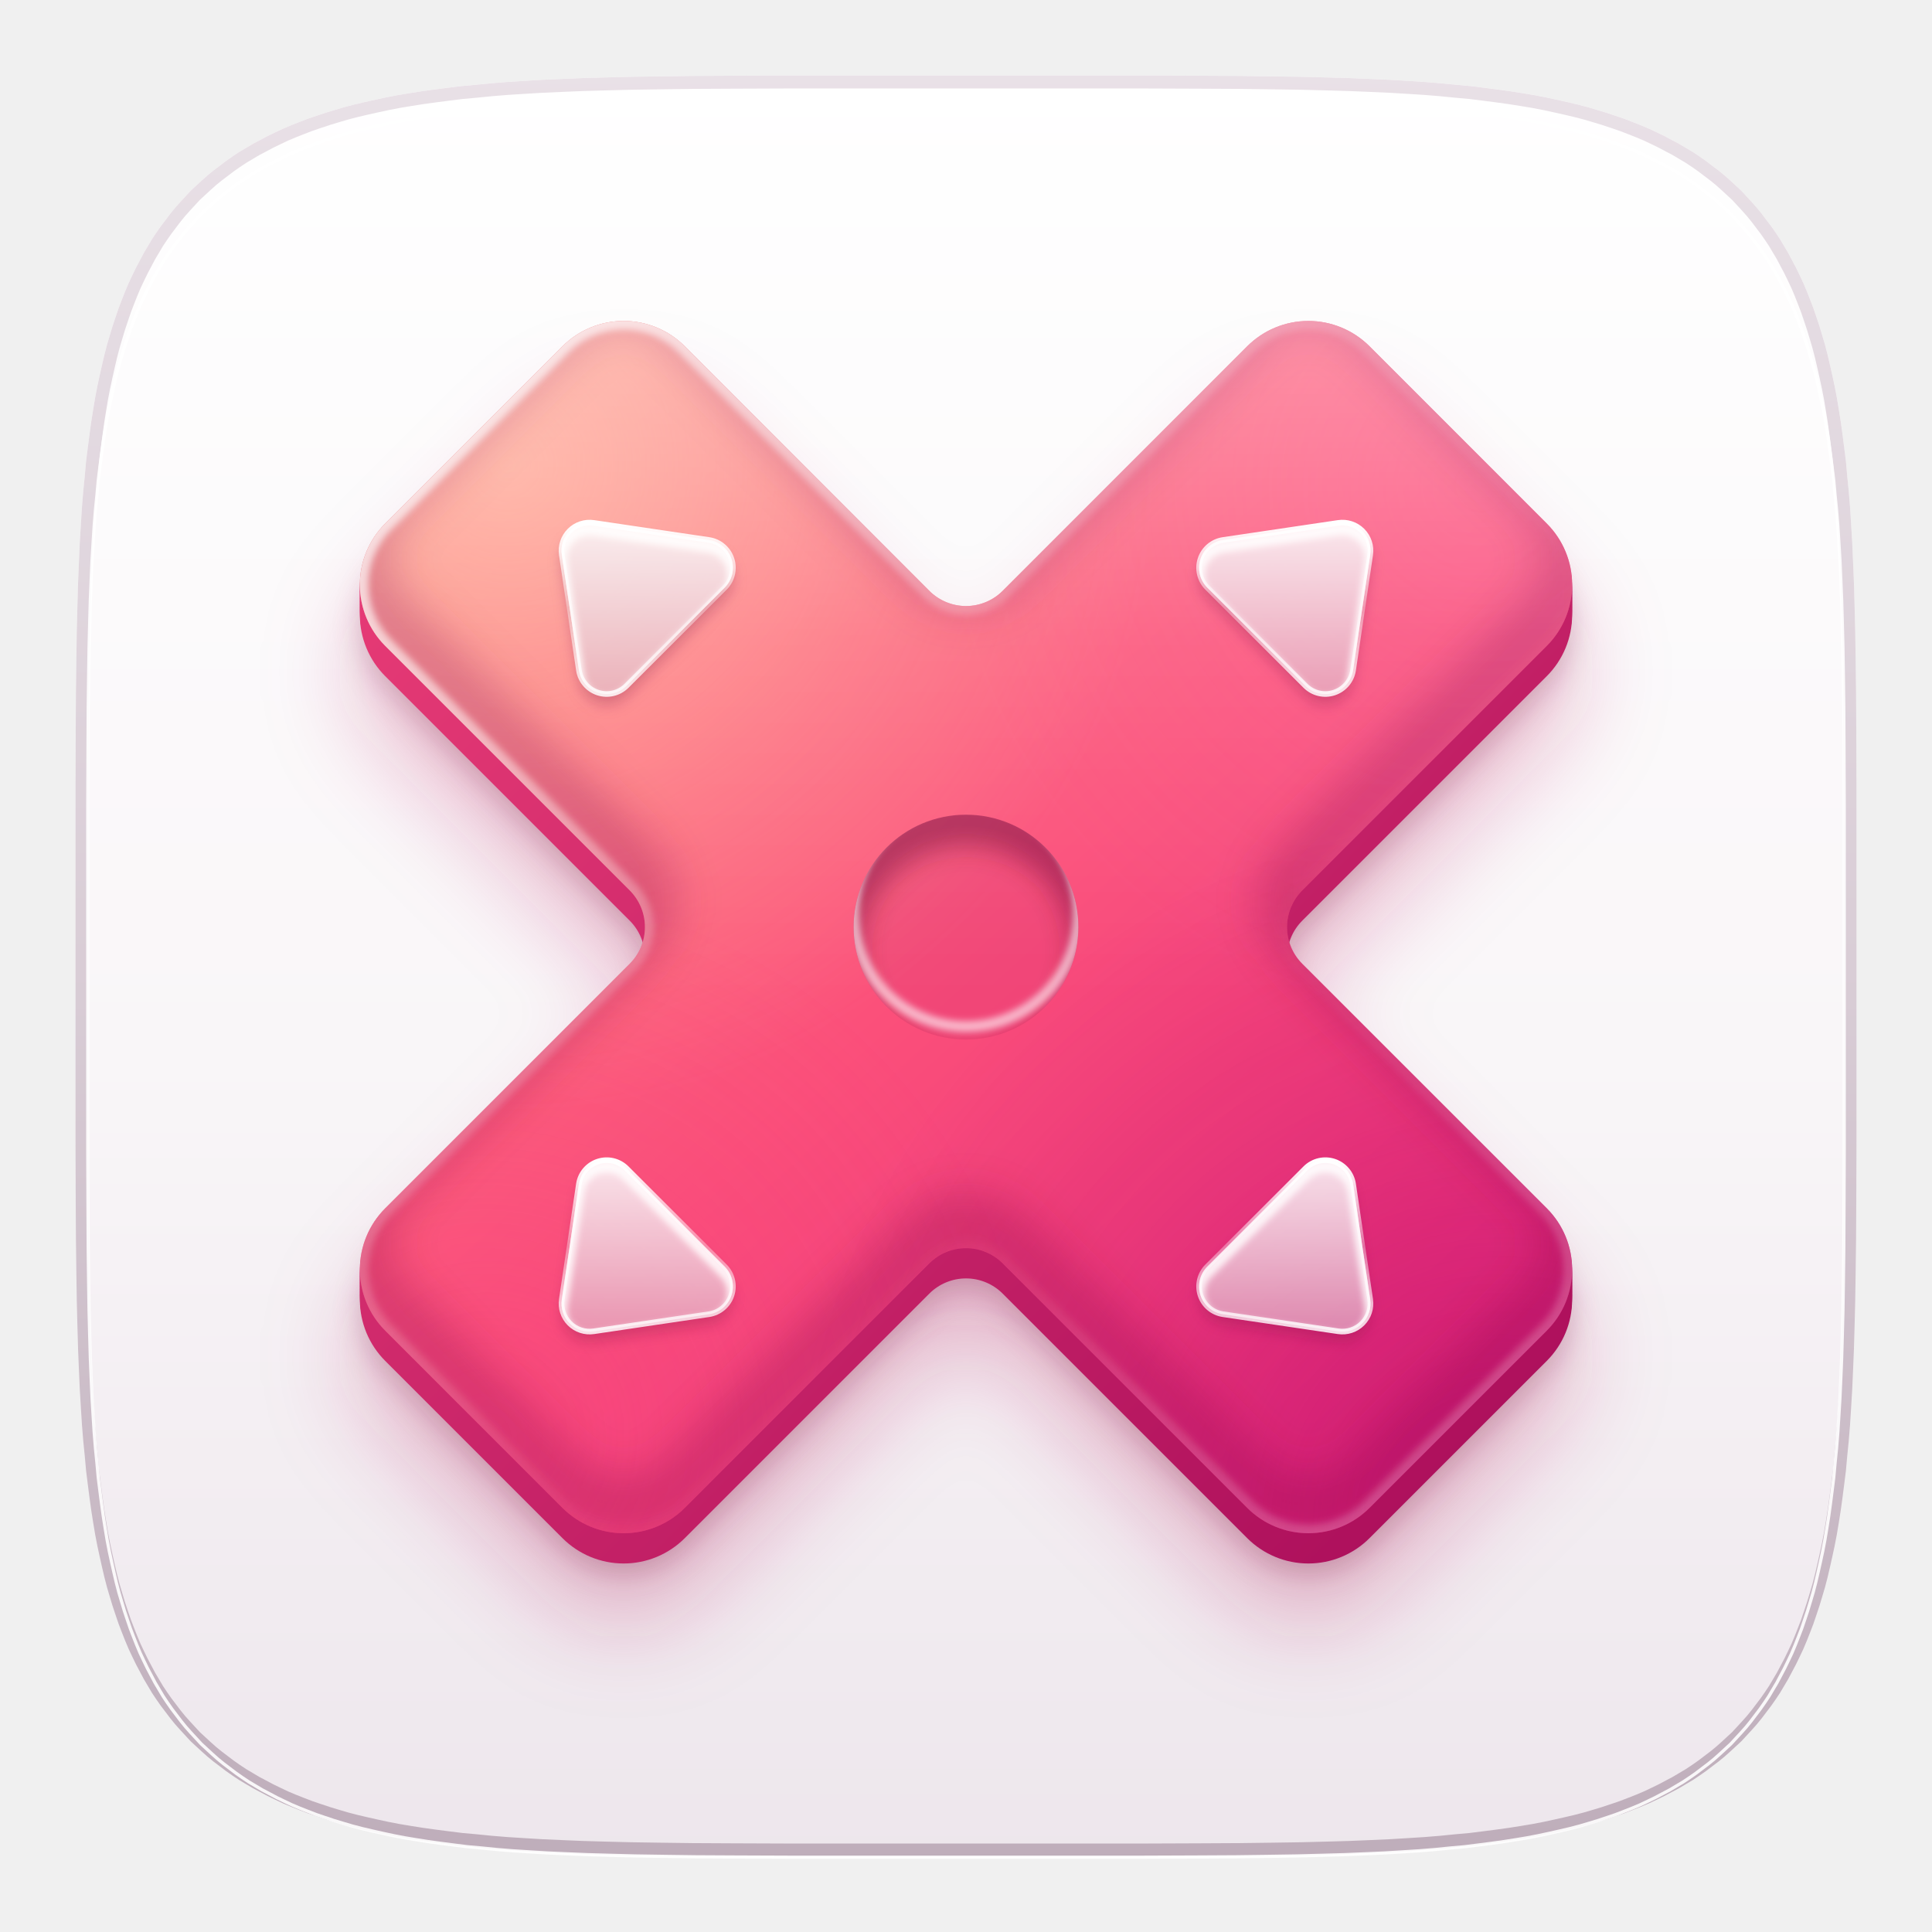
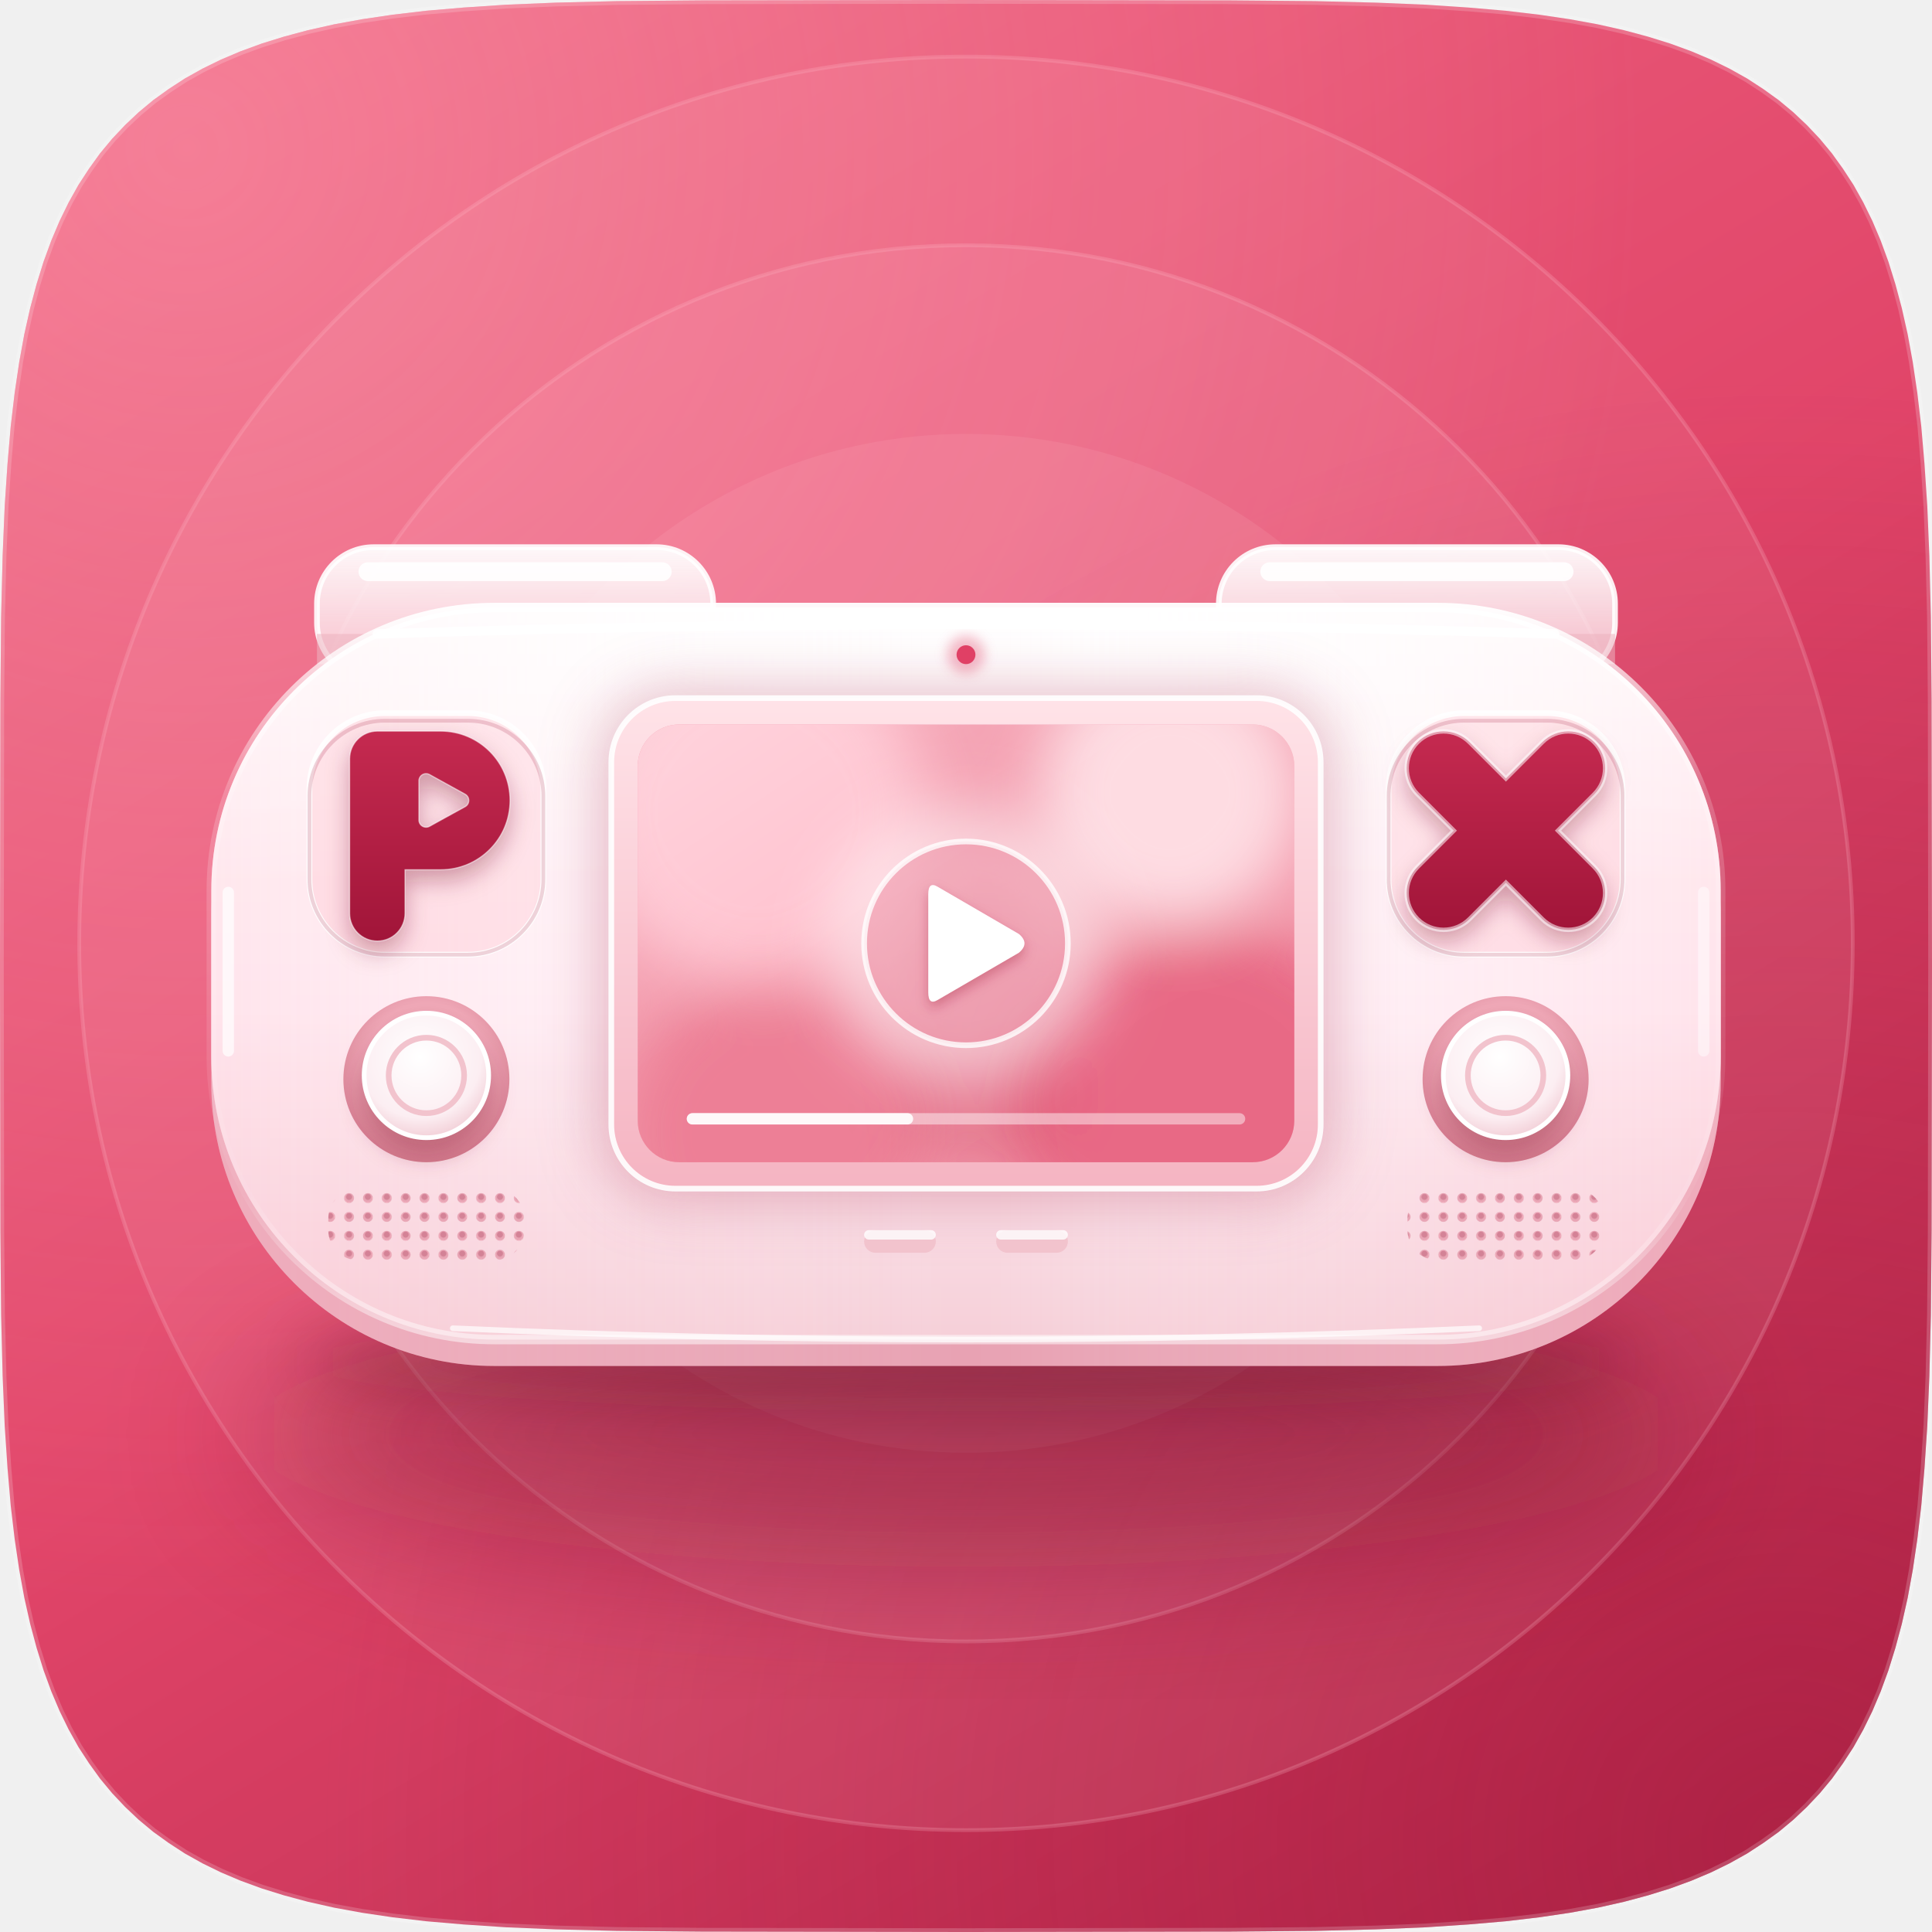
- <svg xmlns="http://www.w3.org/2000/svg" viewBox="0 0 1024 1024" width="1024" height="1024">
+ <svg xmlns="http://www.w3.org/2000/svg" width="1024" height="1024" viewBox="0 0 1024 1024">
  <defs>
-     <path id="w-sq" d="M924.0,512.0L924.0,593.6L923.9,619.7L923.8,638.6L923.6,654.0L923.4,667.2L923.1,679.0L922.8,689.5L922.4,699.2L922.0,708.2L921.5,716.5L921.0,724.4L920.4,731.8L919.7,738.8L919.1,745.5L918.3,751.9L917.5,758.1L916.7,763.9L915.8,769.6L914.9,775.0L913.9,780.2L912.8,785.3L911.7,790.2L910.6,794.9L909.4,799.5L908.1,803.9L906.8,808.2L905.4,812.4L904.0,816.5L902.5,820.4L901.0,824.2L899.4,828.0L897.7,831.6L896.0,835.1L894.2,838.5L892.4,841.9L890.5,845.1L888.6,848.3L886.6,851.3L884.5,854.3L882.3,857.2L880.1,860.1L877.9,862.8L875.5,865.5L873.1,868.1L870.7,870.7L868.1,873.1L865.5,875.5L862.8,877.9L860.1,880.1L857.2,882.3L854.3,884.5L851.3,886.6L848.3,888.6L845.1,890.5L841.9,892.4L838.5,894.2L835.1,896.0L831.6,897.7L828.0,899.4L824.2,901.0L820.4,902.5L816.5,904.0L812.4,905.4L808.2,906.8L803.9,908.1L799.5,909.4L794.9,910.6L790.2,911.7L785.3,912.8L780.2,913.9L775.0,914.9L769.6,915.8L763.9,916.7L758.1,917.5L751.9,918.3L745.5,919.1L738.8,919.7L731.8,920.4L724.4,921.0L716.5,921.5L708.2,922.0L699.2,922.4L689.5,922.8L679.0,923.1L667.2,923.4L654.0,923.6L638.6,923.8L619.7,923.9L593.6,924.0L512.0,924.0L430.4,924.0L404.3,923.9L385.4,923.8L370.0,923.6L356.8,923.4L345.0,923.1L334.5,922.8L324.8,922.4L315.8,922.0L307.5,921.5L299.6,921.0L292.2,920.4L285.2,919.7L278.5,919.1L272.1,918.3L265.9,917.5L260.1,916.7L254.4,915.8L249.0,914.9L243.8,913.9L238.7,912.8L233.8,911.7L229.1,910.6L224.5,909.4L220.1,908.1L215.8,906.8L211.6,905.4L207.5,904.0L203.6,902.5L199.8,901.0L196.0,899.4L192.4,897.7L188.9,896.0L185.5,894.2L182.1,892.4L178.9,890.5L175.7,888.6L172.7,886.6L169.7,884.5L166.8,882.3L163.9,880.1L161.2,877.9L158.5,875.5L155.9,873.1L153.3,870.7L150.9,868.1L148.5,865.5L146.1,862.8L143.9,860.1L141.7,857.2L139.5,854.3L137.4,851.3L135.4,848.3L133.5,845.1L131.6,841.9L129.8,838.5L128.0,835.1L126.3,831.6L124.6,828.0L123.0,824.2L121.5,820.4L120.0,816.5L118.6,812.4L117.2,808.2L115.9,803.9L114.6,799.5L113.4,794.9L112.3,790.2L111.2,785.3L110.1,780.2L109.1,775.0L108.2,769.6L107.3,763.9L106.5,758.1L105.7,751.9L104.9,745.5L104.3,738.8L103.6,731.8L103.0,724.4L102.5,716.5L102.0,708.2L101.6,699.2L101.2,689.5L100.9,679.0L100.6,667.2L100.4,654.0L100.2,638.6L100.1,619.7L100.0,593.6L100.0,512.0L100.0,430.4L100.1,404.3L100.2,385.4L100.4,370.0L100.6,356.8L100.9,345.0L101.2,334.5L101.6,324.8L102.0,315.8L102.5,307.5L103.0,299.6L103.6,292.2L104.3,285.2L104.9,278.5L105.7,272.1L106.5,265.9L107.3,260.1L108.2,254.4L109.1,249.0L110.1,243.8L111.2,238.7L112.3,233.8L113.4,229.1L114.6,224.5L115.9,220.1L117.2,215.8L118.6,211.6L120.0,207.5L121.5,203.6L123.0,199.8L124.6,196.0L126.3,192.4L128.0,188.9L129.8,185.5L131.6,182.1L133.5,178.9L135.4,175.7L137.4,172.7L139.5,169.7L141.7,166.8L143.9,163.9L146.1,161.2L148.5,158.5L150.9,155.9L153.3,153.3L155.9,150.9L158.5,148.5L161.2,146.1L163.9,143.9L166.8,141.7L169.7,139.5L172.7,137.4L175.7,135.4L178.9,133.5L182.1,131.6L185.5,129.8L188.9,128.0L192.4,126.3L196.0,124.6L199.8,123.0L203.6,121.5L207.5,120.0L211.6,118.6L215.8,117.2L220.1,115.9L224.5,114.6L229.1,113.4L233.8,112.3L238.7,111.2L243.8,110.1L249.0,109.1L254.4,108.2L260.1,107.3L265.9,106.5L272.1,105.7L278.5,104.9L285.2,104.3L292.2,103.6L299.6,103.0L307.5,102.5L315.8,102.0L324.8,101.6L334.5,101.2L345.0,100.9L356.8,100.6L370.0,100.4L385.4,100.2L404.3,100.1L430.4,100.0L512.0,100.0L593.6,100.0L619.7,100.1L638.6,100.2L654.0,100.4L667.2,100.6L679.0,100.9L689.5,101.2L699.2,101.6L708.2,102.0L716.5,102.5L724.4,103.0L731.8,103.6L738.8,104.3L745.5,104.9L751.9,105.7L758.1,106.5L763.9,107.3L769.6,108.2L775.0,109.1L780.2,110.1L785.3,111.2L790.2,112.3L794.9,113.4L799.5,114.6L803.9,115.9L808.2,117.2L812.4,118.6L816.5,120.0L820.4,121.5L824.2,123.0L828.0,124.6L831.6,126.3L835.1,128.0L838.5,129.8L841.9,131.6L845.1,133.5L848.3,135.4L851.3,137.4L854.3,139.5L857.2,141.7L860.1,143.9L862.8,146.1L865.5,148.5L868.1,150.9L870.7,153.3L873.1,155.9L875.5,158.5L877.9,161.2L880.1,163.9L882.3,166.8L884.5,169.7L886.6,172.7L888.6,175.7L890.5,178.9L892.4,182.1L894.2,185.5L896.0,188.9L897.7,192.4L899.4,196.0L901.0,199.8L902.5,203.6L904.0,207.5L905.4,211.6L906.8,215.8L908.1,220.1L909.4,224.5L910.6,229.1L911.7,233.8L912.8,238.7L913.9,243.8L914.9,249.0L915.8,254.4L916.7,260.1L917.5,265.9L918.3,272.1L919.1,278.5L919.7,285.2L920.4,292.2L921.0,299.6L921.5,307.5L922.0,315.8L922.4,324.8L922.8,334.5L923.1,345.0L923.4,356.8L923.6,370.0L923.8,385.4L923.9,404.3L924.0,430.4Z" />
-     <linearGradient id="w-tile" x1="0" y1="0" x2="0" y2="1">
+     <path id="pxc-sq" d="M1024.0,512.0 L1023.8,652.2 L1023.4,697.0 L1022.6,729.4 L1021.5,755.8 L1020.0,778.3 L1018.3,798.1 L1016.2,815.9 L1013.8,832.1 L1011.1,846.9 L1008.0,860.7 L1004.6,873.4 L1000.9,885.3 L996.8,896.5 L992.4,906.9 L987.6,916.7 L982.4,926.0 L976.8,934.6 L970.9,942.8 L964.5,950.5 L957.7,957.7 L950.5,964.5 L942.8,970.9 L934.6,976.8 L926.0,982.4 L916.7,987.6 L906.9,992.4 L896.5,996.8 L885.3,1000.9 L873.4,1004.6 L860.7,1008.0 L846.9,1011.1 L832.1,1013.8 L815.9,1016.2 L798.1,1018.3 L778.3,1020.0 L755.8,1021.5 L729.4,1022.6 L697.0,1023.4 L652.2,1023.8 L512.0,1024.0 L371.8,1023.8 L327.0,1023.4 L294.6,1022.6 L268.2,1021.5 L245.7,1020.0 L225.9,1018.3 L208.1,1016.2 L191.9,1013.8 L177.1,1011.1 L163.3,1008.0 L150.6,1004.6 L138.7,1000.9 L127.5,996.8 L117.1,992.4 L107.3,987.6 L98.0,982.4 L89.4,976.8 L81.2,970.9 L73.5,964.5 L66.3,957.7 L59.5,950.5 L53.1,942.8 L47.2,934.6 L41.6,926.0 L36.4,916.7 L31.6,906.9 L27.2,896.5 L23.1,885.3 L19.4,873.4 L16.0,860.7 L12.9,846.9 L10.2,832.1 L7.8,815.9 L5.7,798.1 L4.0,778.3 L2.5,755.8 L1.4,729.4 L0.6,697.0 L0.2,652.2 L0.0,512.0 L0.2,371.8 L0.6,327.0 L1.4,294.6 L2.5,268.2 L4.0,245.7 L5.7,225.9 L7.8,208.1 L10.2,191.9 L12.9,177.1 L16.0,163.3 L19.4,150.6 L23.1,138.7 L27.2,127.5 L31.6,117.1 L36.4,107.3 L41.6,98.0 L47.2,89.4 L53.1,81.2 L59.5,73.5 L66.3,66.3 L73.5,59.5 L81.2,53.1 L89.4,47.2 L98.0,41.6 L107.3,36.4 L117.1,31.6 L127.5,27.2 L138.7,23.1 L150.6,19.4 L163.3,16.0 L177.1,12.9 L191.9,10.2 L208.1,7.8 L225.9,5.7 L245.7,4.0 L268.2,2.5 L294.6,1.4 L327.0,0.6 L371.8,0.2 L512.0,0.0 L652.2,0.2 L697.0,0.6 L729.4,1.4 L755.8,2.5 L778.3,4.0 L798.1,5.7 L815.9,7.8 L832.1,10.2 L846.9,12.9 L860.7,16.0 L873.4,19.4 L885.3,23.1 L896.5,27.2 L906.9,31.6 L916.7,36.4 L926.0,41.6 L934.6,47.2 L942.8,53.1 L950.5,59.5 L957.7,66.3 L964.5,73.5 L970.9,81.2 L976.8,89.4 L982.4,98.0 L987.6,107.3 L992.4,117.1 L996.8,127.5 L1000.9,138.7 L1004.6,150.6 L1008.0,163.3 L1011.1,177.1 L1013.8,191.9 L1016.2,208.1 L1018.3,225.9 L1020.0,245.7 L1021.5,268.2 L1022.6,294.6 L1023.4,327.0 L1023.8,371.8 Z" />
+     <clipPath id="pxc-csq">
+       <use href="#pxc-sq" />
+     </clipPath>
+     <clipPath id="pxc-cbody">
+       <rect x="112" y="322" width="800" height="388" rx="150" />
+     </clipPath>
+     <clipPath id="pxc-cscr">
+       <rect x="338" y="384" width="348" height="232" rx="22" />
+     </clipPath>
+     <linearGradient id="pxc-bg" x1="0.2" y1="0" x2="0.8" y2="1">
+       <stop offset="0" stop-color="#EC5F7C" />
+       <stop offset=".5" stop-color="#E04065" />
+       <stop offset="1" stop-color="#B82348" />
+     </linearGradient>
+     <radialGradient id="pxc-bgA" cx="0.1" cy="0.08" r="0.75">
+       <stop offset="0" stop-color="#FF9CB1" />
+       <stop offset="1" stop-color="#FF9CB1" stop-opacity="0" />
+     </radialGradient>
+     <radialGradient id="pxc-bgB" cx="0.92" cy="0.95" r="0.75">
+       <stop offset="0" stop-color="#A11539" />
+       <stop offset="1" stop-color="#A11539" stop-opacity="0" />
+     </radialGradient>
+     <linearGradient id="pxc-body" gradientUnits="userSpaceOnUse" x1="0" y1="322" x2="0" y2="710">
      <stop offset="0" stop-color="#FFFFFF" />
-       <stop offset="0.55" stop-color="#F9F6F8" />
-       <stop offset="1" stop-color="#EDE6EC" />
+       <stop offset=".55" stop-color="#FFF2F8" />
+       <stop offset="1" stop-color="#F6CFD8" />
    </linearGradient>
-     <filter id="w-b1_5" x="-50%" y="-50%" width="200%" height="200%">
-       <feGaussianBlur stdDeviation="1.5" />
+     <linearGradient id="pxc-tint" gradientUnits="userSpaceOnUse" x1="112" y1="0" x2="912" y2="0">
+       <stop offset="0" stop-color="#FFC2CF" stop-opacity=".3" />
+       <stop offset=".5" stop-color="#fff" stop-opacity="0" />
+       <stop offset="1" stop-color="#FFC2CF" stop-opacity=".3" />
+     </linearGradient>
+     <linearGradient id="pxc-rim" x1="0" y1="0" x2="0" y2="1">
+       <stop offset="0" stop-color="#fff" stop-opacity=".95" />
+       <stop offset=".25" stop-color="#fff" stop-opacity=".2" />
+       <stop offset=".8" stop-color="#fff" stop-opacity=".05" />
+       <stop offset="1" stop-color="#fff" stop-opacity=".5" />
+     </linearGradient>
+     <linearGradient id="pxc-sheen" gradientUnits="userSpaceOnUse" x1="0" y1="322" x2="0" y2="470">
+       <stop offset="0" stop-color="#fff" stop-opacity=".9" />
+       <stop offset="1" stop-color="#fff" stop-opacity="0" />
+     </linearGradient>
+     <linearGradient id="pxc-trig" x1="0" y1="0" x2="0" y2="1">
+       <stop offset="0" stop-color="#fff" stop-opacity=".95" />
+       <stop offset="1" stop-color="#FBDDE4" stop-opacity=".7" />
+     </linearGradient>
+     <linearGradient id="pxc-bezel" x1="0" y1="0" x2="0" y2="1">
+       <stop offset="0" stop-color="#FFE3E8" />
+       <stop offset="1" stop-color="#F5B4C2" />
+     </linearGradient>
+     <linearGradient id="pxc-scrglass" x1="0" y1="0" x2="1" y2="1">
+       <stop offset="0" stop-color="#fff" stop-opacity=".28" />
+       <stop offset=".4" stop-color="#fff" stop-opacity="0" />
+     </linearGradient>
+     <linearGradient id="pxc-P" x1="0" y1="0" x2="0" y2="1">
+       <stop offset="0" stop-color="#C52A50" />
+       <stop offset="1" stop-color="#A11539" />
+     </linearGradient>
+     <linearGradient id="pxc-X" x1="0" y1="0" x2="0" y2="1">
+       <stop offset="0" stop-color="#C52A50" />
+       <stop offset="1" stop-color="#A11539" />
+     </linearGradient>
+     <radialGradient id="pxc-cap" cx=".45" cy=".35" r=".7">
+       <stop offset="0" stop-color="#FFFFFF" />
+       <stop offset=".7" stop-color="#FCEEF2" />
+       <stop offset="1" stop-color="#F0C8D1" />
+     </radialGradient>
+     <radialGradient id="pxc-well" cx=".5" cy=".4" r=".6">
+       <stop offset=".6" stop-color="#EFA8B7" />
+       <stop offset="1" stop-color="#D47C8F" />
+     </radialGradient>
+     <pattern id="pxc-grille" width="10" height="10" patternUnits="userSpaceOnUse">
+       <circle cx="5" cy="5" r="2.6" fill="#E192A4" />
+       <circle cx="5" cy="4.4" r="1.6" fill="#B54A64" opacity=".6" />
+     </pattern>
+     <filter id="pxc-f60" x="-50%" y="-50%" width="200%" height="200%">
+       <feGaussianBlur stdDeviation="40" />
    </filter>
-     <filter id="w-b2" x="-50%" y="-50%" width="200%" height="200%">
-       <feGaussianBlur stdDeviation="2" />
+     <filter id="pxc-f18" x="-50%" y="-50%" width="200%" height="200%">
+       <feGaussianBlur stdDeviation="16" />
    </filter>
-     <filter id="w-b3" x="-50%" y="-50%" width="200%" height="200%">
+     <filter id="pxc-f6" x="-50%" y="-50%" width="200%" height="200%">
+       <feGaussianBlur stdDeviation="6" />
+     </filter>
+     <filter id="pxc-f3" x="-50%" y="-50%" width="200%" height="200%">
      <feGaussianBlur stdDeviation="3" />
    </filter>
-     <filter id="w-b6" x="-50%" y="-50%" width="200%" height="200%">
-       <feGaussianBlur stdDeviation="6" />
-     </filter>
-     <filter id="w-b10" x="-50%" y="-50%" width="200%" height="200%">
-       <feGaussianBlur stdDeviation="10" />
-     </filter>
-     <filter id="w-b22" x="-50%" y="-50%" width="200%" height="200%">
-       <feGaussianBlur stdDeviation="22" />
-     </filter>
-     <linearGradient id="w-rim" x1="0" y1="0" x2="0" y2="1">
-       <stop offset="0" stop-color="#E9E1E7" />
-       <stop offset="0.5" stop-color="#D9CDD6" />
-       <stop offset="1" stop-color="#BEADBA" />
-     </linearGradient>
-     <clipPath id="w-tc">
-       <use href="#w-sq" />
-     </clipPath>
-     <path id="w-x" d="M529,338.4L642.1,225.3A40,40 0 0 1 698.7,225.3L780.7,307.3A40,40 0 0 1 780.7,363.9L667.6,477A24,24 0 0 0 667.6,511L780.7,624.1A40,40 0 0 1 780.7,680.7L698.7,762.7A40,40 0 0 1 642.1,762.7L529,649.6A24,24 0 0 0 495,649.6L381.9,762.7A40,40 0 0 1 325.3,762.7L243.3,680.7A40,40 0 0 1 243.3,624.1L356.4,511A24,24 0 0 0 356.4,477L243.3,363.9A40,40 0 0 1 243.3,307.3L325.3,225.3A40,40 0 0 1 381.9,225.3L495,338.4A24,24 0 0 0 529,338.4Z" />
-     <clipPath id="w-xc">
-       <use href="#w-x" />
-     </clipPath>
-     <linearGradient id="w-base" gradientUnits="userSpaceOnUse" x1="255" y1="207" x2="779" y2="791">
-       <stop offset="0" stop-color="#FF8A80" />
-       <stop offset="0.5" stop-color="#FB4F7A" />
-       <stop offset="1" stop-color="#E0207E" />
-     </linearGradient>
-     <linearGradient id="w-gloss" gradientUnits="userSpaceOnUse" x1="0" y1="197" x2="0" y2="524">
-       <stop offset="0" stop-color="#fff" stop-opacity="0.32" />
-       <stop offset=".5" stop-color="#fff" stop-opacity="0.09" />
-       <stop offset="1" stop-color="#fff" stop-opacity="0" />
-     </linearGradient>
-     <linearGradient id="w-spec" gradientUnits="userSpaceOnUse" x1="215" y1="197" x2="809" y2="791">
-       <stop offset="0" stop-color="#fff" stop-opacity="0.9" />
-       <stop offset=".4" stop-color="#fff" stop-opacity="0.198" />
-       <stop offset=".6" stop-color="#fff" stop-opacity="0" />
-       <stop offset="1" stop-color="#fff" stop-opacity="0.288" />
-     </linearGradient>
-     <radialGradient id="w-r0" gradientUnits="userSpaceOnUse" cx="300" cy="280" r="300">
-       <stop offset="0" stop-color="#FFC2A6" stop-opacity="0.62" />
-       <stop offset=".6" stop-color="#FFC2A6" stop-opacity="0.186" />
-       <stop offset="1" stop-color="#FFC2A6" stop-opacity="0" />
-     </radialGradient>
-     <radialGradient id="w-r1" gradientUnits="userSpaceOnUse" cx="750" cy="290" r="250">
-       <stop offset="0" stop-color="#FF6E97" stop-opacity="0.36" />
-       <stop offset=".6" stop-color="#FF6E97" stop-opacity="0.108" />
-       <stop offset="1" stop-color="#FF6E97" stop-opacity="0" />
-     </radialGradient>
-     <radialGradient id="w-r2" gradientUnits="userSpaceOnUse" cx="290" cy="730" r="260">
-       <stop offset="0" stop-color="#F43C82" stop-opacity="0.3" />
-       <stop offset=".6" stop-color="#F43C82" stop-opacity="0.09" />
-       <stop offset="1" stop-color="#F43C82" stop-opacity="0" />
-     </radialGradient>
-     <radialGradient id="w-r3" gradientUnits="userSpaceOnUse" cx="760" cy="770" r="330">
-       <stop offset="0" stop-color="#B60D68" stop-opacity="0.52" />
-       <stop offset=".6" stop-color="#B60D68" stop-opacity="0.156" />
-       <stop offset="1" stop-color="#B60D68" stop-opacity="0" />
-     </radialGradient>
-     <linearGradient id="w-wall" gradientUnits="objectBoundingBox" x1="0" y1="0" x2="1" y2="1">
-       <stop offset="0" stop-color="#EC3F78" />
-       <stop offset="1" stop-color="#A80C5A" />
-     </linearGradient>
-     <clipPath id="w-dc">
-       <circle cx="512" cy="494" r="52" />
-     </clipPath>
-     <clipPath id="w-ac">
-       <path d="M630.9,314.9L684.2,307A13,13 0 0 1 699,321.8L691.1,375.1A13,13 0 0 1 669.1,382.4L623.6,336.9A13,13 0 0 1 630.9,314.9Z" />
-       <path d="M691.1,612.9L699,666.2A13,13 0 0 1 684.2,681L630.9,673.1A13,13 0 0 1 623.6,651.1L669.1,605.6A13,13 0 0 1 691.1,612.9Z" />
-       <path d="M393.1,673.1L339.8,681A13,13 0 0 1 325,666.2L332.9,612.9A13,13 0 0 1 354.9,605.6L400.4,651.1A13,13 0 0 1 393.1,673.1Z" />
-       <path d="M332.9,375.1L325,321.8A13,13 0 0 1 339.8,307L393.1,314.9A13,13 0 0 1 400.4,336.9L354.9,382.4A13,13 0 0 1 332.9,375.1Z" />
-     </clipPath>
-     <linearGradient id="w-ar" x1="0" y1="0" x2="0" y2="1">
-       <stop offset="0" stop-color="#FFFFFF" stop-opacity="0.86" />
-       <stop offset="1" stop-color="#FFFFFF" stop-opacity="0.46" />
-     </linearGradient>
-     <linearGradient id="w-arim" x1="0" y1="0" x2="0" y2="1">
-       <stop offset="0" stop-color="#FFFFFF" />
-       <stop offset="0.5" stop-color="#FFFFFF" stop-opacity="0.35" />
-       <stop offset="1" stop-color="#FFFFFF" stop-opacity="0.85" />
-     </linearGradient>
+     <g id="pxc-Pg">
+       <path fill-rule="evenodd" transform="translate(116 335) scale(0.21)" d="M330,320 A70,70 0 0 1 400,250 L560,250 A175,175 0 0 1 560,600 L470,600 L470,710 A70,70 0 0 1 330,710 Z M531.7,359.7 L621.4,409.2 A18,18 0 0 1 621.4,440.8 L531.7,490.3 A18,18 0 0 1 505.0,474.5 L505.0,375.5 A18,18 0 0 1 531.7,359.7 Z" />
+     </g>
+     <g id="pxc-Xg">
+       <path transform="translate(274 44) scale(0.78)" d="M672.0,472.6 L696.7,447.9 A25.0,25.0 0 0 1 732.1,483.3 L707.4,508.0 L732.1,532.7 A25.0,25.0 0 0 1 696.7,568.1 L672.0,543.4 L647.3,568.1 A25.0,25.0 0 0 1 611.9,532.7 L636.6,508.0 L611.9,483.3 A25.0,25.0 0 0 1 647.3,447.9 Z" />
+     </g>
  </defs>
-   <g transform="translate(512 512) scale(1.1456) translate(-512 -512)">
-     <use href="#w-sq" fill="url(#w-tile)" />
-     <use href="#w-sq" fill="none" stroke="url(#w-rim)" stroke-width="12" clip-path="url(#w-tc)" />
-     <use href="#w-sq" fill="none" stroke="#FFFFFF" stroke-opacity=".9" stroke-width="3" transform="translate(512 518) scale(.988) translate(-512 -512)" clip-path="url(#w-tc)" />
-     <use href="#w-x" transform="translate(0 40)" fill="#B8155A" opacity="0.3" filter="url(#w-b22)" />
-     <use href="#w-x" transform="translate(0 19)" fill="#6E0938" opacity="0.22" filter="url(#w-b6)" />
-     <g fill="url(#w-wall)">
-       <use href="#w-x" transform="translate(0 1.4)" />
-       <use href="#w-x" transform="translate(0 2.8)" />
-       <use href="#w-x" transform="translate(0 4.2)" />
-       <use href="#w-x" transform="translate(0 5.6)" />
-       <use href="#w-x" transform="translate(0 7)" />
-       <use href="#w-x" transform="translate(0 8.4)" />
-       <use href="#w-x" transform="translate(0 9.8)" />
-       <use href="#w-x" transform="translate(0 11.2)" />
-       <use href="#w-x" transform="translate(0 12.6)" />
-       <use href="#w-x" transform="translate(0 14)" />
+   <g clip-path="url(#pxc-csq)">
+     <rect width="1024" height="1024" fill="url(#pxc-bg)" />
+     <rect width="1024" height="1024" fill="url(#pxc-bgA)" opacity=".45" />
+     <rect width="1024" height="1024" fill="url(#pxc-bgB)" opacity=".5" />
+     <rect width="1024" height="1024" fill="#fff" opacity=".03" />
+     <circle cx="512" cy="500" r="470" fill="#FFC2CF" opacity=".10" />
+     <circle cx="512" cy="500" r="370" fill="#FFC2CF" opacity=".11" />
+     <circle cx="512" cy="500" r="270" fill="#FFC2CF" opacity=".12" />
+     <circle cx="512" cy="500" r="470" fill="none" stroke="#FFC2CF" stroke-opacity=".22" stroke-width="2" />
+     <circle cx="512" cy="500" r="370" fill="none" stroke="#FFC2CF" stroke-opacity=".22" stroke-width="2" />
+     <ellipse cx="512" cy="760" rx="380" ry="70" fill="#7A0E2B" opacity=".45" filter="url(#pxc-f60)" />
+     <ellipse cx="512" cy="722" rx="350" ry="26" fill="#5E0A21" opacity=".35" filter="url(#pxc-f18)" />
+     <g>
+       <rect x="168" y="290" width="210" height="70" rx="30" fill="url(#pxc-trig)" />
+       <rect x="168" y="290" width="210" height="70" rx="30" fill="none" stroke="#fff" stroke-width="3" opacity=".9" />
+       <rect x="190" y="298" width="166" height="10" rx="5" fill="#fff" opacity=".9" />
+       <rect x="646" y="290" width="210" height="70" rx="30" fill="url(#pxc-trig)" />
+       <rect x="646" y="290" width="210" height="70" rx="30" fill="none" stroke="#fff" stroke-width="3" opacity=".9" />
+       <rect x="668" y="298" width="166" height="10" rx="5" fill="#fff" opacity=".9" />
+       <rect x="168" y="336" width="210" height="16" fill="#EDB3C0" opacity=".55" />
+       <rect x="646" y="336" width="210" height="16" fill="#EDB3C0" opacity=".55" />
    </g>
-     <g clip-path="url(#w-xc)">
-       <rect x="195" y="177" width="634" height="634" fill="url(#w-base)" />
-       <rect x="195" y="177" width="634" height="634" fill="url(#w-r0)" />
-       <rect x="195" y="177" width="634" height="634" fill="url(#w-r1)" />
-       <rect x="195" y="177" width="634" height="634" fill="url(#w-r2)" />
-       <rect x="195" y="177" width="634" height="634" fill="url(#w-r3)" />
-       <use href="#w-x" fill="none" stroke="#8A0A4C" stroke-opacity="0.3" stroke-width="28" transform="translate(0 -12)" filter="url(#w-b10)" />
-       <rect x="195" y="177" width="634" height="634" fill="url(#w-gloss)" />
-       <use href="#w-x" fill="none" stroke="url(#w-spec)" stroke-width="8" filter="url(#w-b1_5)" />
+     <rect x="112" y="336" width="800" height="388" rx="150" fill="#E8A2B3" />
+     <rect x="112" y="336" width="800" height="388" rx="150" fill="url(#pxc-tint)" />
+     <rect x="112" y="322" width="800" height="388" rx="150" fill="url(#pxc-body)" />
+     <g clip-path="url(#pxc-cbody)">
+       <rect x="112" y="322" width="800" height="388" fill="url(#pxc-tint)" />
+       <rect x="112" y="322" width="800" height="150" fill="url(#pxc-sheen)" opacity=".7" />
+       <rect x="318" y="366" width="388" height="270" rx="38" fill="#B4415F" opacity=".35" filter="url(#pxc-f18)" />
+       <rect x="174" y="630" width="104" height="38" rx="16" fill="url(#pxc-grille)" opacity=".75" />
+       <rect x="746" y="630" width="104" height="38" rx="16" fill="url(#pxc-grille)" opacity=".75" />
    </g>
-     <g clip-path="url(#w-dc)">
-       <circle cx="512" cy="494" r="52" fill="#A0105A" fill-opacity="0.1" />
-       <circle cx="512" cy="505" r="60" fill="none" stroke="#5E0430" stroke-opacity="0.42" stroke-width="22" filter="url(#w-b6)" />
-       <circle cx="512" cy="488" r="52" fill="none" stroke="#FFFFFF" stroke-opacity="0.6" stroke-width="5" filter="url(#w-b1_5)" />
+     <rect x="112" y="322" width="800" height="388" rx="150" fill="none" stroke="url(#pxc-rim)" stroke-width="5" />
+     <rect x="324" y="370" width="376" height="260" rx="34" fill="url(#pxc-bezel)" />
+     <rect x="324" y="370" width="376" height="260" rx="34" fill="none" stroke="#fff" stroke-opacity=".9" stroke-width="3" />
+     <g clip-path="url(#pxc-cscr)">
+       <rect x="338" y="384" width="348" height="232" fill="#F39BAD" />
+       <g filter="url(#pxc-f18)">
+         <circle cx="400" cy="430" r="90" fill="#FFC2CF" />
+         <circle cx="640" cy="590" r="100" fill="#E04065" opacity=".55" />
+         <circle cx="620" cy="420" r="70" fill="#FFE3E8" opacity=".9" />
+         <circle cx="410" cy="600" r="80" fill="#E8617E" opacity=".5" />
+         <rect x="480" y="480" width="80" height="140" rx="30" fill="#C52A50" opacity=".3" />
+       </g>
+       <circle cx="512" cy="500" r="74" fill="#fff" opacity=".55" filter="url(#pxc-f18)" />
+       <circle cx="512" cy="500" r="54" fill="#E04065" opacity=".28" />
+       <circle cx="512" cy="500" r="54" fill="none" stroke="#fff" stroke-opacity=".8" stroke-width="3" />
+       <path filter="url(#pxc-f3)" opacity=".35" fill="#A11539" transform="translate(0 3)" d="M497,470 Q492,467 492,474 L492,526 Q492,533 497,530 L540,505 Q546,500 540,495 Z" />
+       <path d="M497,470 Q492,467 492,474 L492,526 Q492,533 497,530 L540,505 Q546,500 540,495 Z" fill="#fff" />
+       <rect x="364" y="590" width="296" height="6" rx="3" fill="#fff" opacity=".45" />
+       <rect x="364" y="590" width="120" height="6" rx="3" fill="#fff" opacity=".9" />
+       <rect x="338" y="384" width="348" height="232" fill="url(#pxc-scrglass)" />
    </g>
-     <path d="M630.9,314.9L684.2,307A13,13 0 0 1 699,321.8L691.1,375.1A13,13 0 0 1 669.1,382.4L623.6,336.9A13,13 0 0 1 630.9,314.9Z" fill="#7E0844" opacity="0.28" transform="translate(0 5)" filter="url(#w-b3)" />
-     <path d="M691.1,612.9L699,666.2A13,13 0 0 1 684.2,681L630.9,673.1A13,13 0 0 1 623.6,651.1L669.1,605.6A13,13 0 0 1 691.1,612.9Z" fill="#7E0844" opacity="0.28" transform="translate(0 5)" filter="url(#w-b3)" />
-     <path d="M393.1,673.1L339.8,681A13,13 0 0 1 325,666.2L332.9,612.9A13,13 0 0 1 354.9,605.6L400.4,651.1A13,13 0 0 1 393.1,673.1Z" fill="#7E0844" opacity="0.28" transform="translate(0 5)" filter="url(#w-b3)" />
-     <path d="M332.9,375.1L325,321.8A13,13 0 0 1 339.8,307L393.1,314.9A13,13 0 0 1 400.4,336.9L354.9,382.4A13,13 0 0 1 332.9,375.1Z" fill="#7E0844" opacity="0.28" transform="translate(0 5)" filter="url(#w-b3)" />
-     <path d="M630.9,314.9L684.2,307A13,13 0 0 1 699,321.8L691.1,375.1A13,13 0 0 1 669.1,382.4L623.6,336.9A13,13 0 0 1 630.9,314.9Z" fill="url(#w-ar)" />
-     <path d="M691.1,612.9L699,666.2A13,13 0 0 1 684.2,681L630.9,673.1A13,13 0 0 1 623.6,651.1L669.1,605.6A13,13 0 0 1 691.1,612.9Z" fill="url(#w-ar)" />
-     <path d="M393.1,673.1L339.8,681A13,13 0 0 1 325,666.2L332.9,612.9A13,13 0 0 1 354.9,605.6L400.4,651.1A13,13 0 0 1 393.1,673.1Z" fill="url(#w-ar)" />
-     <path d="M332.9,375.1L325,321.8A13,13 0 0 1 339.8,307L393.1,314.9A13,13 0 0 1 400.4,336.9L354.9,382.4A13,13 0 0 1 332.9,375.1Z" fill="url(#w-ar)" />
-     <g clip-path="url(#w-ac)">
-       <path d="M630.9,314.9L684.2,307A13,13 0 0 1 699,321.8L691.1,375.1A13,13 0 0 1 669.1,382.4L623.6,336.9A13,13 0 0 1 630.9,314.9Z" fill="none" stroke="#FFFFFF" stroke-opacity="0.85" stroke-width="5" transform="translate(0 3)" filter="url(#w-b1_5)" />
-       <path d="M691.1,612.9L699,666.2A13,13 0 0 1 684.2,681L630.9,673.1A13,13 0 0 1 623.6,651.1L669.1,605.6A13,13 0 0 1 691.1,612.9Z" fill="none" stroke="#FFFFFF" stroke-opacity="0.85" stroke-width="5" transform="translate(0 3)" filter="url(#w-b1_5)" />
-       <path d="M393.1,673.1L339.8,681A13,13 0 0 1 325,666.2L332.9,612.9A13,13 0 0 1 354.9,605.6L400.4,651.1A13,13 0 0 1 393.1,673.1Z" fill="none" stroke="#FFFFFF" stroke-opacity="0.85" stroke-width="5" transform="translate(0 3)" filter="url(#w-b1_5)" />
-       <path d="M332.9,375.1L325,321.8A13,13 0 0 1 339.8,307L393.1,314.9A13,13 0 0 1 400.4,336.9L354.9,382.4A13,13 0 0 1 332.9,375.1Z" fill="none" stroke="#FFFFFF" stroke-opacity="0.85" stroke-width="5" transform="translate(0 3)" filter="url(#w-b1_5)" />
+     <rect x="458" y="652" width="38" height="12" rx="6" fill="#F2C3CD" />
+     <rect x="528" y="652" width="38" height="12" rx="6" fill="#F2C3CD" />
+     <rect x="458" y="652" width="38" height="5" rx="2.5" fill="#fff" opacity=".8" />
+     <rect x="528" y="652" width="38" height="5" rx="2.5" fill="#fff" opacity=".8" />
+     <circle cx="512" cy="347" r="5" fill="#E04065" />
+     <circle cx="512" cy="347" r="10" fill="#E04065" opacity=".35" filter="url(#pxc-f3)" />
+     <rect x="164" y="378" width="124" height="128" rx="40" fill="#FFC2CF" opacity=".35" />
+     <rect x="164" y="378" width="124" height="128" rx="40" fill="none" stroke="#fff" stroke-width="3" opacity=".9" />
+     <rect x="164" y="382" width="124" height="124" rx="40" fill="none" stroke="#A11539" stroke-opacity=".18" stroke-width="2" />
+     <rect x="736" y="378" width="124" height="128" rx="40" fill="#FFC2CF" opacity=".35" />
+     <rect x="736" y="378" width="124" height="128" rx="40" fill="none" stroke="#fff" stroke-width="3" opacity=".9" />
+     <rect x="736" y="382" width="124" height="124" rx="40" fill="none" stroke="#A11539" stroke-opacity=".18" stroke-width="2" />
+     <g transform="translate(0 6)" opacity=".35" filter="url(#pxc-f6)" fill="#7A0E2B">
+       <use href="#pxc-Pg" />
    </g>
-     <path d="M630.9,314.9L684.2,307A13,13 0 0 1 699,321.8L691.1,375.1A13,13 0 0 1 669.1,382.4L623.6,336.9A13,13 0 0 1 630.9,314.9Z" fill="none" stroke="url(#w-arim)" stroke-width="2.6" />
-     <path d="M691.1,612.9L699,666.2A13,13 0 0 1 684.2,681L630.9,673.1A13,13 0 0 1 623.6,651.1L669.1,605.6A13,13 0 0 1 691.1,612.9Z" fill="none" stroke="url(#w-arim)" stroke-width="2.6" />
-     <path d="M393.1,673.1L339.8,681A13,13 0 0 1 325,666.2L332.9,612.9A13,13 0 0 1 354.9,605.6L400.4,651.1A13,13 0 0 1 393.1,673.1Z" fill="none" stroke="url(#w-arim)" stroke-width="2.6" />
-     <path d="M332.9,375.1L325,321.8A13,13 0 0 1 339.8,307L393.1,314.9A13,13 0 0 1 400.4,336.9L354.9,382.4A13,13 0 0 1 332.9,375.1Z" fill="none" stroke="url(#w-arim)" stroke-width="2.6" />
+     <g fill="url(#pxc-P)">
+       <use href="#pxc-Pg" />
+     </g>
+     <g fill="none" stroke="#fff" stroke-opacity=".55" stroke-width="3">
+       <use href="#pxc-Pg" />
+     </g>
+     <g transform="translate(0 6)" opacity=".35" filter="url(#pxc-f6)" fill="#7A0E2B">
+       <use href="#pxc-Xg" />
+     </g>
+     <g fill="url(#pxc-X)">
+       <use href="#pxc-Xg" />
+     </g>
+     <g fill="none" stroke="#fff" stroke-opacity=".55" stroke-width="3">
+       <use href="#pxc-Xg" />
+     </g>
+     <g>
+       <circle cx="226" cy="572" r="44" fill="url(#pxc-well)" />
+       <circle cx="226" cy="578" r="34" fill="#8A1B36" opacity=".4" filter="url(#pxc-f6)" />
+       <circle cx="226" cy="570" r="33" fill="url(#pxc-cap)" />
+       <circle cx="226" cy="570" r="20" fill="none" stroke="#F2C3CD" stroke-width="3" />
+       <circle cx="226" cy="570" r="33" fill="none" stroke="#fff" stroke-width="2.5" />
+       <circle cx="798" cy="572" r="44" fill="url(#pxc-well)" />
+       <circle cx="798" cy="578" r="34" fill="#8A1B36" opacity=".4" filter="url(#pxc-f6)" />
+       <circle cx="798" cy="570" r="33" fill="url(#pxc-cap)" />
+       <circle cx="798" cy="570" r="20" fill="none" stroke="#F2C3CD" stroke-width="3" />
+       <circle cx="798" cy="570" r="33" fill="none" stroke="#fff" stroke-width="2.5" />
+     </g>
+     <path d="M240,704 Q512,716 784,704" fill="none" stroke="#fff" stroke-width="3" stroke-linecap="round" opacity=".7" />
+     <rect x="118" y="470" width="6" height="90" rx="3" fill="#fff" opacity=".7" />
+     <rect x="900" y="470" width="6" height="90" rx="3" fill="#fff" opacity=".45" />
+     <path d="M200,336 Q512,326 824,336" fill="none" stroke="#fff" stroke-width="5" stroke-linecap="round" opacity=".9" />
  </g>
+   <use href="#pxc-sq" fill="none" stroke="#fff" stroke-opacity=".18" stroke-width="4" />
</svg>
